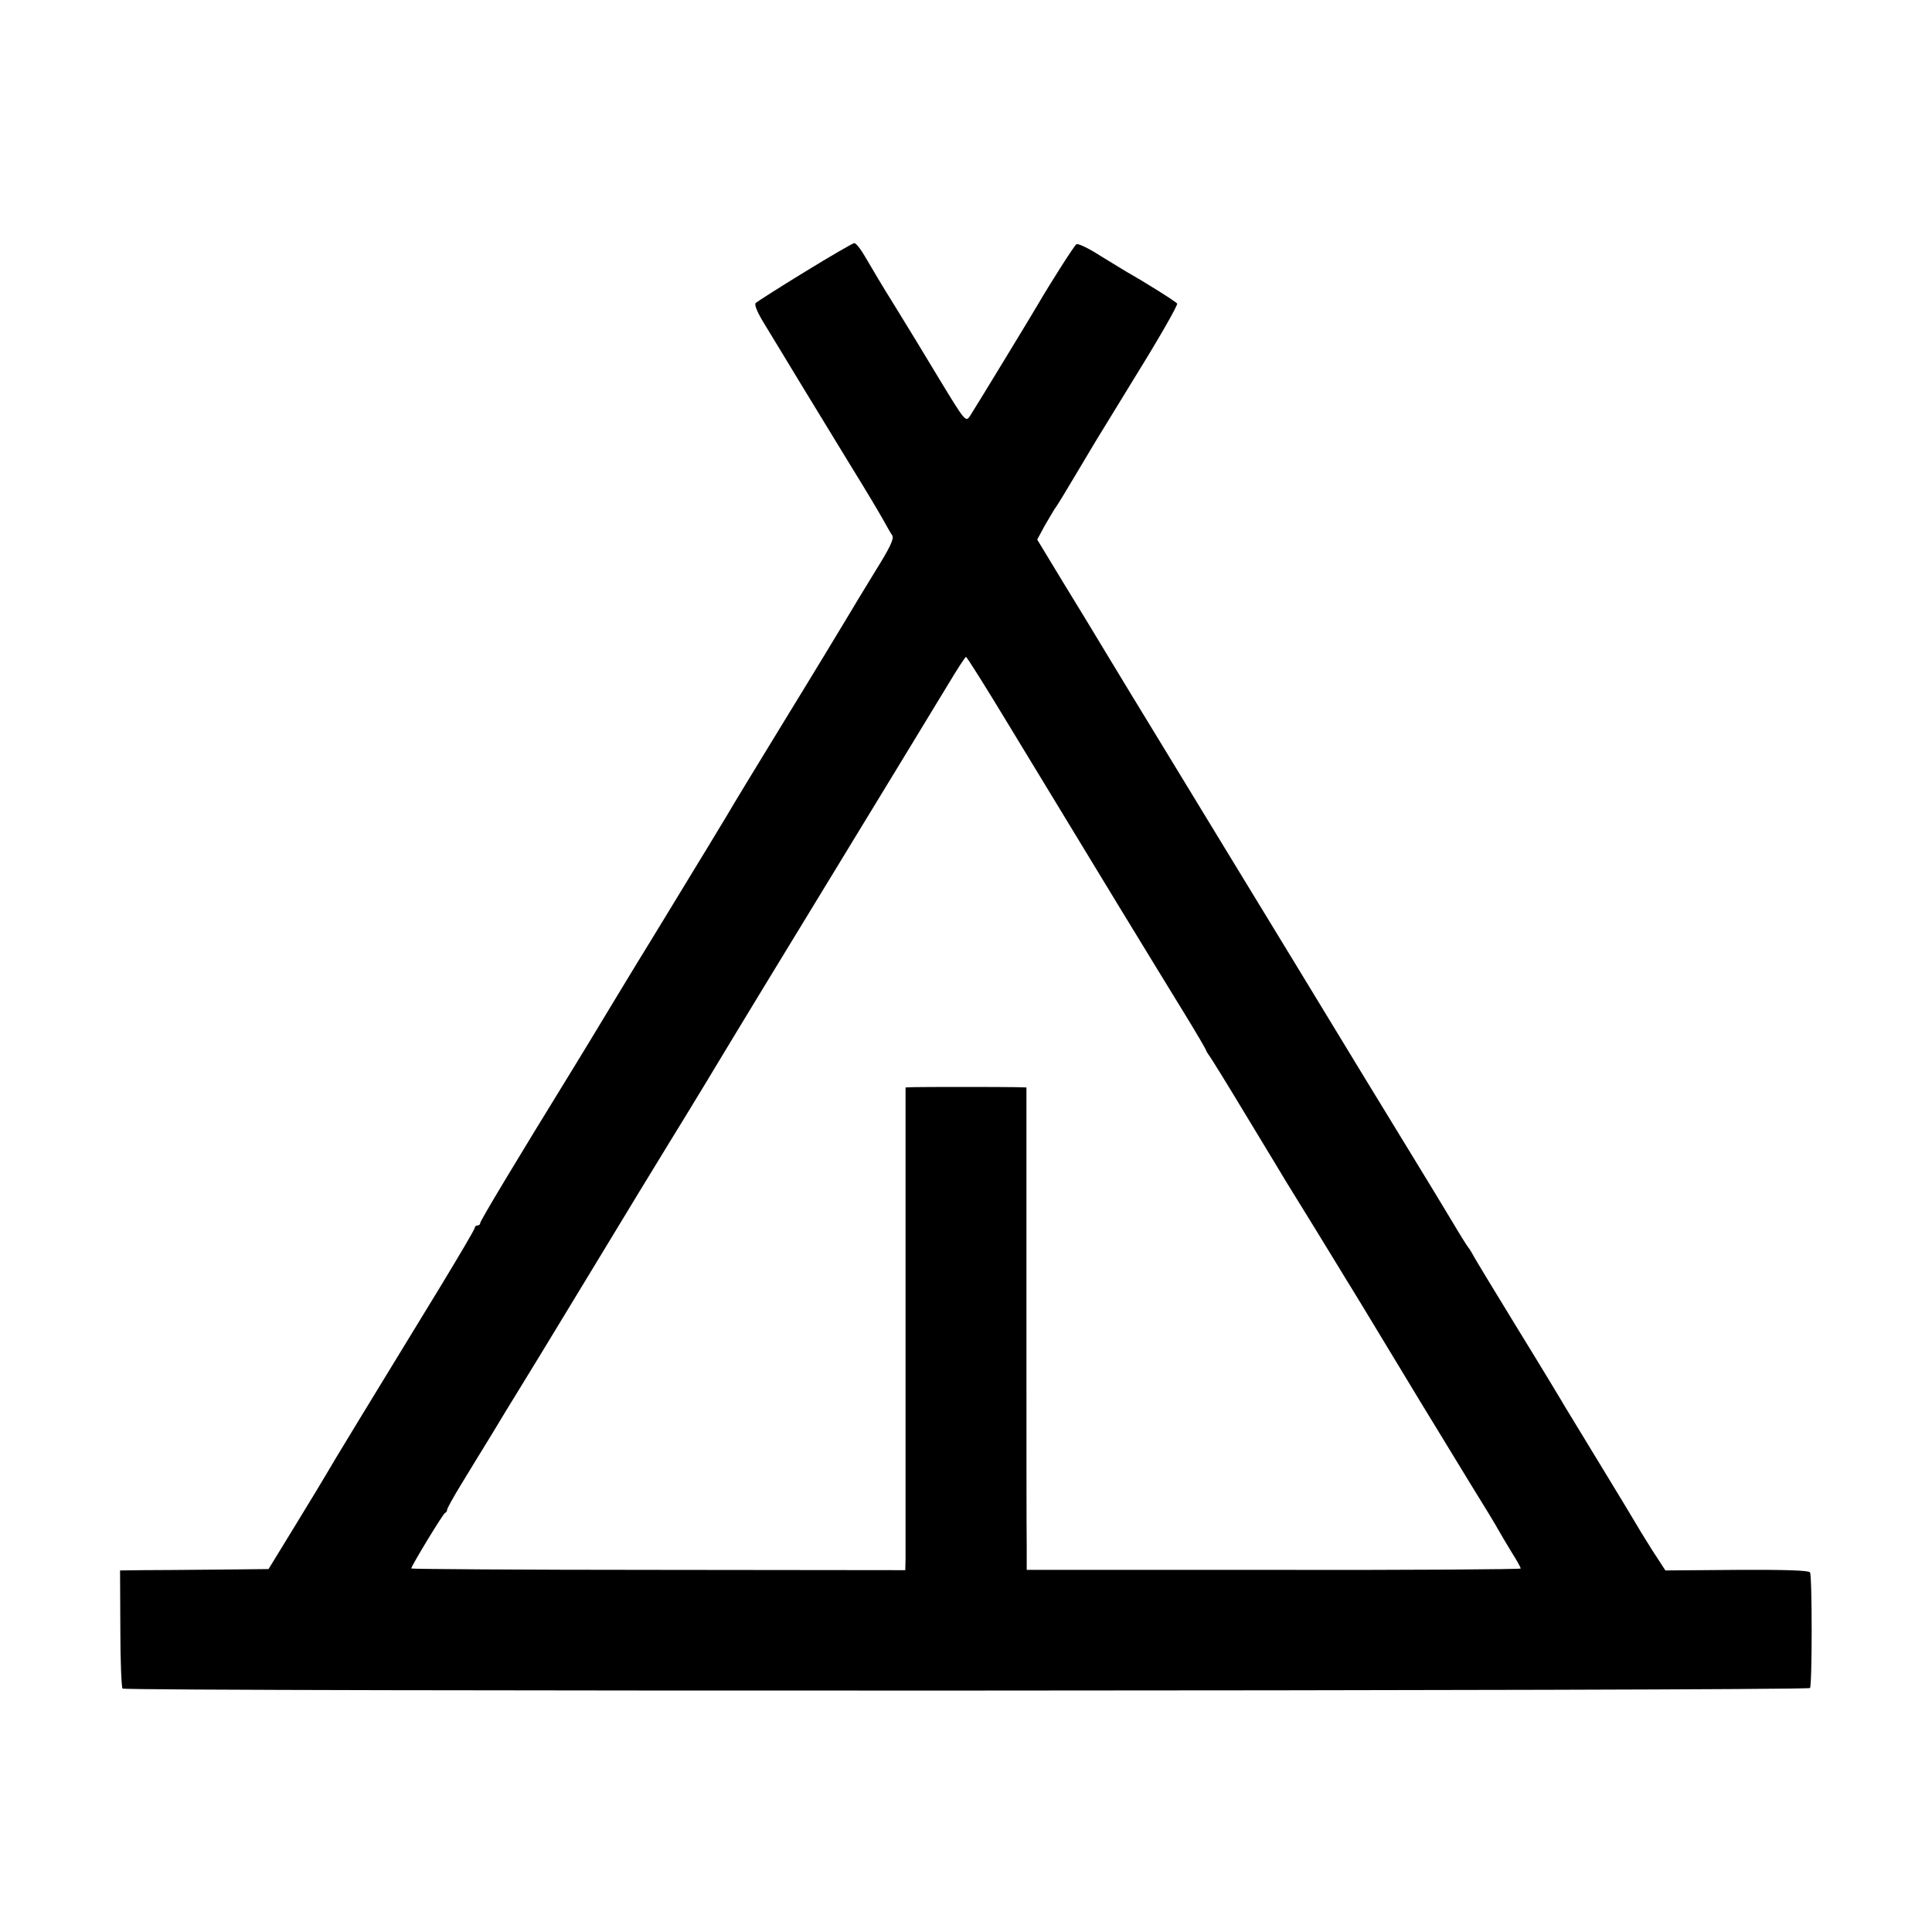
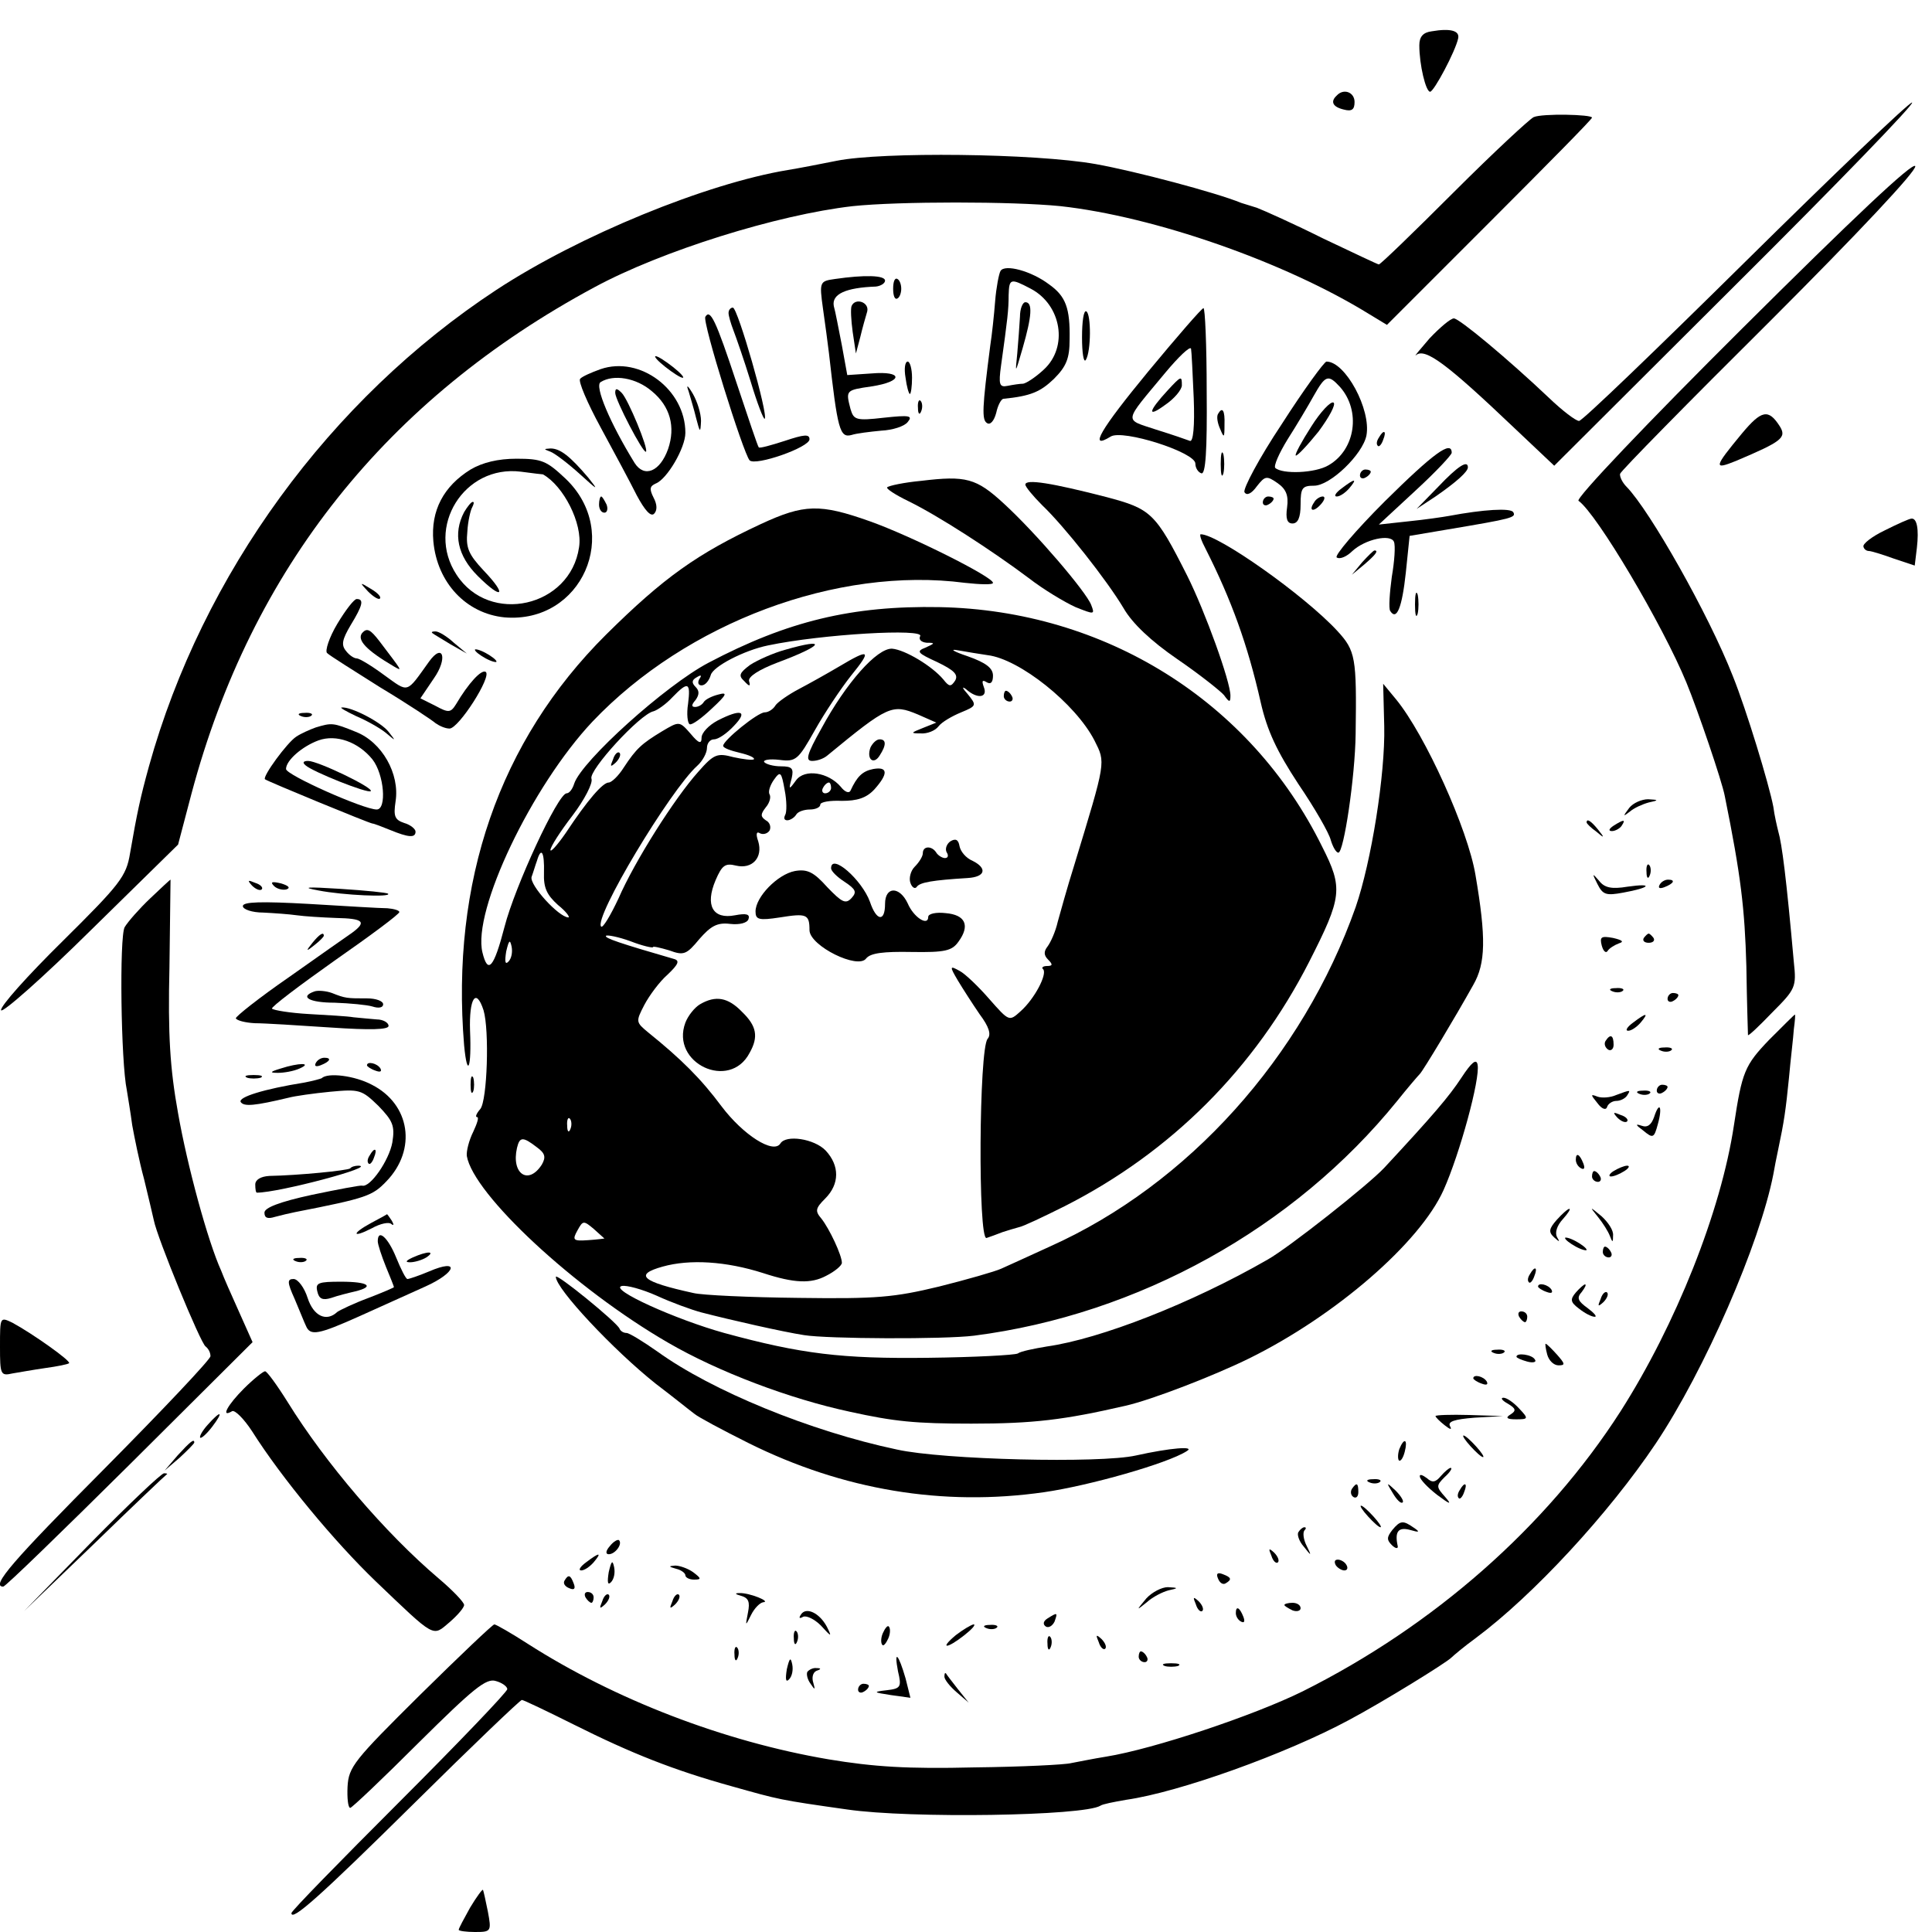
- <svg xmlns="http://www.w3.org/2000/svg" version="1.0" width="700pt" height="700pt" viewBox="0 0 700 700" preserveAspectRatio="xMidYMid meet">
-   <g transform="translate(0,700) scale(0.1,-0.1)" fill="#000000" stroke="none">
-     <path d="M2916 6015 c-93 -57 -173 -108 -178 -113 -6 -6 7 -36 33 -78 23 -38 86 -141 139 -229 54 -88 135 -221 180 -295 46 -74 94 -155 108 -180 14 -25 29 -52 35 -60 7 -12 -9 -45 -62 -130 -39 -63 -85 -140 -103 -170 -18 -30 -117 -194 -222 -365 -104 -170 -199 -326 -210 -346 -12 -19 -61 -102 -111 -183 -49 -81 -101 -166 -115 -189 -14 -23 -39 -64 -55 -90 -17 -27 -77 -126 -134 -220 -57 -95 -127 -210 -156 -257 -194 -315 -325 -533 -325 -541 0 -5 -4 -9 -10 -9 -5 0 -10 -4 -10 -9 0 -5 -55 -98 -121 -207 -247 -404 -403 -660 -416 -684 -8 -14 -58 -97 -112 -185 l-98 -160 -189 -2 c-104 -1 -225 -2 -269 -2 l-80 -1 1 -210 c0 -116 4 -213 8 -218 11 -11 6107 -9 6114 2 8 13 8 406 0 419 -4 7 -88 10 -265 9 l-259 -2 -50 77 c-27 43 -54 87 -60 98 -6 11 -62 103 -124 205 -62 102 -120 197 -129 212 -9 16 -85 142 -170 280 -85 139 -160 262 -165 273 -6 11 -13 22 -16 25 -3 3 -30 46 -59 95 -30 50 -102 169 -161 265 -59 96 -240 393 -402 660 -163 267 -371 609 -463 760 -92 151 -194 318 -225 370 -31 52 -101 167 -155 255 l-97 160 27 50 c16 27 32 55 36 61 5 5 38 59 74 120 36 60 69 116 74 124 5 8 75 122 155 253 81 131 144 242 141 247 -4 7 -114 76 -183 115 -10 6 -52 32 -95 58 -42 27 -81 46 -87 42 -8 -5 -94 -140 -140 -219 -19 -33 -221 -365 -246 -404 -15 -22 -18 -18 -111 135 -52 87 -123 203 -157 258 -67 108 -67 110 -111 184 -16 28 -34 51 -40 50 -5 0 -86 -47 -179 -104z m739 -1642 c319 -526 519 -854 637 -1046 43 -70 78 -130 78 -133 0 -2 5 -10 10 -17 6 -7 69 -109 140 -227 72 -118 134 -222 139 -230 5 -8 55 -89 111 -180 56 -91 105 -172 110 -180 9 -14 52 -84 270 -445 54 -88 135 -221 180 -295 46 -74 91 -148 100 -165 9 -16 31 -53 48 -81 18 -28 32 -54 32 -57 0 -3 -403 -6 -895 -5 l-895 0 0 81 c-1 45 -1 439 -1 875 l0 792 -37 1 c-57 1 -344 1 -374 0 l-27 -1 0 -832 c0 -458 0 -852 0 -875 l-1 -42 -895 1 c-492 0 -895 3 -895 5 0 9 115 198 122 201 5 2 8 7 8 12 0 5 23 46 51 92 28 46 78 128 112 183 33 55 70 116 82 135 12 19 132 215 265 435 133 220 266 438 295 485 65 105 206 338 220 362 6 10 172 284 370 608 198 325 387 635 420 690 33 55 62 100 65 100 3 0 73 -111 155 -247z" />
+ <svg xmlns="http://www.w3.org/2000/svg" version="1.0" width="358pt" height="358pt" viewBox="0 0 358 358" preserveAspectRatio="xMidYMid meet">
+   <g transform="translate(0,358) scale(0.1,-0.1)" fill="#000000" stroke="none">
+     <path d="M2653 3522 c-16 -2 -23 -10 -23 -26 0 -36 12 -86 20 -86 7 0 47 75 52 99 3 14 -14 19 -49 13z" />
+     <path d="M2477 3403 c-12 -11 -8 -21 13 -26 15 -4 20 0 20 14 0 18 -20 26 -33 12z" />
+     <path d="M3234 3095 c-164 -162 -302 -295 -308 -295 -6 0 -31 19 -56 43 -76 72 -166 147 -176 147 -6 0 -26 -17 -45 -37 -18 -21 -30 -35 -25 -31 17 14 58 -17 183 -136 l73 -69 337 336 c186 185 333 337 326 337 -6 0 -145 -133 -309 -295z" />
+     <path d="M2842 3363 c-7 -3 -74 -65 -148 -139 -74 -74 -136 -134 -139 -134 -2 0 -48 22 -103 48 -54 27 -110 52 -123 57 -13 4 -26 8 -29 9 -46 19 -197 59 -270 72 -113 20 -396 23 -480 6 -30 -6 -71 -14 -90 -17 -151 -25 -386 -121 -540 -222 -309 -203 -545 -527 -644 -883 -16 -58 -22 -86 -35 -161 -7 -43 -18 -57 -125 -163 -65 -64 -116 -121 -114 -128 2 -6 77 60 166 148 l162 159 25 95 c111 416 362 731 747 938 124 67 338 134 478 150 85 9 296 9 385 0 173 -19 415 -103 572 -200 l33 -20 190 190 c104 104 190 191 190 194 0 6 -92 8 -108 1z" />
+     <path d="M3230 2973 c-179 -178 -311 -317 -305 -321 34 -24 156 -230 200 -337 21 -51 66 -183 71 -210 30 -148 37 -209 40 -315 1 -69 3 -126 3 -128 1 -2 21 17 45 42 43 43 45 47 40 93 -14 157 -22 219 -29 243 -2 8 -7 29 -9 45 -8 42 -50 180 -75 242 -45 115 -154 307 -197 351 -8 8 -13 19 -12 24 2 6 127 133 277 282 166 166 272 279 270 288 -3 10 -118 -99 -319 -299z" />
+     <path d="M1854 3078 c-3 -5 -8 -31 -10 -56 -2 -26 -6 -63 -9 -82 -15 -116 -16 -138 -6 -144 6 -4 13 4 17 19 3 14 9 25 13 26 51 5 69 13 94 37 23 23 29 38 29 73 1 58 -7 80 -38 102 -33 25 -82 38 -90 25z m56 -33 c57 -30 70 -108 24 -150 -15 -14 -32 -25 -38 -26 -6 0 -19 -2 -29 -4 -15 -3 -17 2 -12 38 12 86 14 103 14 130 1 31 3 32 41 12z" />
+     <path d="M1890 2993 c-1 -16 -3 -46 -5 -68 -4 -39 -4 -38 10 10 17 59 19 85 5 85 -5 0 -10 -12 -10 -27z" />
+     <path d="M1547 3063 c-28 -4 -29 -5 -22 -55 4 -28 9 -65 11 -82 16 -142 20 -158 42 -152 9 3 34 6 55 8 21 1 43 8 49 16 10 12 3 13 -44 8 -52 -6 -56 -4 -62 16 -9 35 -9 35 39 42 59 9 59 29 0 24 l-45 -3 -10 55 c-6 30 -12 63 -15 73 -4 22 22 34 78 36 9 1 17 6 17 11 0 10 -38 11 -93 3z" />
+     <path d="M1655 3045 c0 -13 3 -21 8 -18 4 2 7 10 7 18 0 8 -3 16 -7 18 -5 3 -8 -5 -8 -18z" />
+     <path d="M1578 3013 c-2 -5 -1 -26 2 -48 l6 -40 8 30 c4 17 10 38 13 48 4 17 -22 26 -29 10z" />
+     <path d="M1350 3000 c0 -5 4 -19 9 -32 5 -13 20 -56 32 -95 12 -40 24 -71 26 -69 7 7 -50 206 -59 206 -4 0 -8 -4 -8 -10z" />
+     <path d="M2005 2955 c0 -29 3 -48 7 -42 10 16 10 85 1 90 -5 3 -8 -19 -8 -48z" />
+     <path d="M2128 2892 c-89 -108 -112 -147 -70 -121 22 14 157 -29 157 -50 0 -8 5 -16 11 -18 8 -3 11 41 10 152 0 85 -3 155 -6 154 -3 0 -49 -53 -102 -117z m84 -50 c2 -52 -1 -81 -7 -79 -5 2 -34 12 -63 21 -60 20 -61 11 17 105 25 30 46 50 48 45 1 -5 3 -46 5 -92z" />
+     <path d="M2164 2857 c-36 -39 -39 -52 -6 -28 18 12 32 29 32 37 0 18 -1 18 -26 -9z" />
+     <path d="M1307 2993 c-6 -9 70 -252 82 -266 11 -11 111 24 111 39 0 10 -10 9 -46 -3 -25 -8 -46 -14 -48 -12 -2 2 -20 56 -41 119 -39 118 -49 138 -58 123z" />
+     <path d="M1233 2900 c14 -11 28 -20 32 -20 4 0 -4 9 -18 20 -14 11 -28 20 -32 20 -4 0 4 -9 18 -20z" />
+     <path d="M1113 2896 c-17 -6 -35 -14 -38 -18 -4 -4 13 -44 38 -90 25 -46 55 -102 67 -126 15 -28 26 -40 32 -34 6 6 6 17 -1 30 -8 16 -7 21 4 26 21 8 55 66 55 94 0 80 -84 143 -157 118z m95 -41 c34 -28 44 -66 30 -107 -15 -42 -44 -54 -62 -26 -45 73 -75 143 -63 150 24 15 66 8 95 -17z" />
+     <path d="M1140 2852 c0 -13 52 -113 57 -109 5 5 -33 97 -45 109 -9 9 -12 9 -12 0z" />
+     <path d="M1678 2880 c2 -16 6 -30 8 -30 2 0 4 14 4 30 0 17 -4 30 -8 30 -5 0 -7 -13 -4 -30z" />
+     <path d="M2375 2794 c-42 -63 -72 -120 -69 -126 4 -7 13 -3 23 11 15 19 18 20 38 6 16 -11 21 -23 18 -45 -3 -21 0 -30 10 -30 10 0 15 11 15 35 0 31 3 35 25 35 30 0 90 58 97 93 9 48 -39 137 -74 137 -4 0 -42 -52 -83 -116z m108 69 c39 -44 29 -116 -21 -145 -25 -15 -86 -17 -99 -5 -3 4 7 27 23 53 16 25 38 62 48 80 22 39 27 41 49 17z" />
+     <path d="M2430 2790 c-18 -28 -31 -52 -29 -54 2 -2 21 18 42 44 20 27 33 51 28 54 -5 3 -24 -17 -41 -44z" />
+     <path d="M1276 2855 c3 -11 10 -33 14 -50 7 -27 8 -28 9 -5 0 14 -7 36 -15 50 -10 17 -13 18 -8 5z" />
+     <path d="M1701 2824 c0 -11 3 -14 6 -6 3 7 2 16 -1 19 -3 4 -6 -2 -5 -13z" />
+     <path d="M2257 2813 c-3 -5 -1 -17 4 -28 7 -17 8 -17 8 8 1 27 -4 34 -12 20z" />
+     <path d="M3228 2777 c-53 -64 -53 -68 -11 -51 85 36 94 43 81 64 -21 33 -34 30 -70 -13z" />
+     <path d="M2555 2769 c-4 -6 -5 -12 -2 -15 2 -3 7 2 10 11 7 17 1 20 -8 4z" />
+     <path d="M1020 2743 c8 -3 33 -22 55 -42 33 -30 35 -31 15 -6 -34 40 -52 54 -70 54 -13 -1 -13 -1 0 -6z" />
+     <path d="M2262 2720 c0 -19 2 -27 5 -17 2 9 2 25 0 35 -3 9 -5 1 -5 -18z" />
+     <path d="M2566 2651 c-54 -54 -94 -101 -89 -104 6 -4 19 2 29 12 24 22 71 32 77 17 3 -7 1 -36 -4 -65 -4 -30 -6 -58 -3 -63 12 -19 22 6 29 71 l7 68 71 12 c119 20 127 22 121 32 -5 8 -55 5 -119 -7 -11 -2 -45 -7 -75 -10 l-55 -6 68 63 c37 34 67 66 67 70 0 24 -34 -1 -124 -90z" />
+     <path d="M872 2710 c-50 -31 -74 -76 -69 -133 7 -77 61 -134 132 -141 143 -12 218 157 113 257 -35 33 -44 37 -91 37 -34 0 -63 -7 -85 -20z m134 -9 c38 -21 74 -91 67 -135 -16 -111 -166 -145 -227 -51 -58 88 14 204 119 191 22 -3 40 -5 41 -5z" />
+     <path d="M860 2631 c-21 -40 -12 -81 25 -118 46 -46 56 -37 11 10 -28 30 -33 42 -30 72 1 19 6 40 9 45 3 6 4 10 1 10 -3 0 -10 -9 -16 -19z" />
+     <path d="M2665 2678 l-40 -41 35 23 c39 27 60 46 60 54 0 14 -18 3 -55 -36z" />
+     <path d="M2520 2699 c0 -5 5 -7 10 -4 6 3 10 8 10 11 0 2 -4 4 -10 4 -5 0 -10 -5 -10 -11z" />
+     <path d="M1707 2689 c-32 -3 -60 -9 -63 -12 -3 -2 15 -14 40 -26 55 -27 154 -91 222 -142 27 -21 67 -45 87 -54 35 -14 36 -14 29 4 -9 24 -102 133 -162 188 -51 47 -70 52 -153 42z" />
+     <path d="M1900 2682 c0 -4 14 -21 31 -38 41 -39 120 -139 151 -191 16 -28 51 -61 99 -94 41 -28 80 -59 87 -67 10 -14 12 -14 12 -1 0 26 -47 156 -80 222 -59 117 -67 124 -150 146 -101 26 -150 34 -150 23z" />
+     <path d="M2486 2675 c-11 -8 -15 -15 -9 -15 6 0 16 7 23 15 16 19 11 19 -14 0z" />
+     <path d="M1110 2645 c0 -8 4 -15 10 -15 5 0 7 7 4 15 -4 8 -8 15 -10 15 -2 0 -4 -7 -4 -15z" />
+     <path d="M2340 2649 c0 -5 5 -7 10 -4 6 3 10 8 10 11 0 2 -4 4 -10 4 -5 0 -10 -5 -10 -11z" />
+     <path d="M2435 2649 c-11 -16 -1 -19 13 -3 7 8 8 14 3 14 -5 0 -13 -5 -16 -11z" />
+     <path d="M1410 2609 c-118 -55 -180 -99 -287 -205 -198 -197 -288 -458 -263 -761 6 -63 14 -42 11 27 -2 60 11 81 25 38 11 -37 7 -167 -6 -183 -7 -8 -10 -15 -6 -15 4 0 0 -12 -7 -27 -8 -16 -13 -36 -12 -45 12 -71 200 -246 373 -346 93 -54 225 -104 337 -128 82 -18 120 -22 225 -22 115 0 172 7 285 33 49 11 165 56 230 88 160 79 316 214 360 312 30 67 68 206 63 232 -2 12 -11 5 -30 -24 -23 -35 -52 -69 -143 -167 -30 -32 -177 -148 -216 -170 -141 -81 -310 -147 -409 -161 -24 -4 -49 -9 -54 -13 -6 -3 -80 -7 -166 -8 -160 -2 -235 7 -378 46 -90 25 -214 81 -190 87 9 2 38 -6 65 -18 26 -12 64 -26 83 -31 54 -14 151 -36 190 -42 43 -7 260 -8 315 -1 304 39 593 199 784 435 20 25 39 47 42 50 6 6 65 104 99 165 23 40 24 87 4 204 -14 84 -93 259 -147 325 l-24 29 2 -79 c2 -89 -24 -251 -53 -335 -98 -277 -310 -514 -567 -629 -39 -18 -79 -36 -90 -41 -11 -5 -63 -20 -115 -33 -83 -20 -115 -23 -260 -21 -91 1 -179 5 -195 9 -96 21 -111 34 -57 49 50 14 117 10 186 -12 58 -19 89 -20 117 -5 16 8 29 19 29 24 0 14 -23 63 -38 82 -12 14 -11 19 7 37 27 27 27 61 1 89 -21 22 -74 30 -84 13 -13 -20 -69 16 -109 69 -38 51 -74 87 -136 137 -23 19 -23 20 -7 51 9 17 28 43 43 56 20 19 23 26 12 29 -100 29 -130 39 -126 43 2 2 23 -2 45 -10 23 -9 42 -13 42 -11 0 2 13 -1 30 -6 27 -10 32 -8 56 21 21 24 33 31 57 28 18 -2 32 2 34 9 3 9 -4 11 -25 7 -41 -8 -56 18 -36 65 12 28 18 32 38 27 30 -7 50 15 41 45 -5 14 -3 19 3 15 6 -3 14 -1 18 5 3 6 1 15 -7 19 -10 7 -10 11 0 24 7 8 10 19 7 24 -3 5 1 17 8 27 12 17 14 15 20 -19 4 -20 4 -41 1 -46 -3 -6 -2 -10 4 -10 5 0 13 5 16 10 3 6 15 10 26 10 10 0 19 4 19 9 0 5 18 8 40 7 28 0 45 5 60 21 26 29 26 43 -2 38 -20 -4 -30 -14 -42 -40 -3 -6 -11 -2 -18 7 -23 27 -67 34 -83 12 -13 -18 -14 -18 -8 4 4 18 1 22 -20 22 -14 0 -28 4 -31 8 -2 4 10 6 28 4 31 -4 35 0 66 55 18 32 48 77 67 101 39 48 35 51 -22 17 -22 -13 -56 -32 -75 -42 -19 -10 -39 -24 -43 -30 -4 -7 -13 -13 -20 -13 -13 0 -77 -52 -77 -62 0 -4 14 -9 31 -13 17 -4 28 -9 26 -12 -3 -2 -20 0 -38 4 -30 8 -36 6 -65 -27 -44 -49 -118 -166 -148 -235 -15 -32 -29 -55 -32 -52 -15 15 128 253 178 298 10 9 18 24 18 33 0 9 6 16 13 16 8 0 24 11 37 25 27 28 13 32 -30 10 -17 -9 -30 -23 -30 -32 0 -12 -5 -11 -20 7 -21 24 -21 24 -53 5 -38 -23 -48 -32 -71 -67 -10 -16 -23 -28 -28 -28 -11 0 -39 -32 -80 -94 -16 -23 -28 -36 -28 -31 0 6 18 34 41 64 22 29 38 60 35 68 -6 15 90 120 115 125 7 2 23 13 35 26 29 30 34 28 29 -12 -3 -19 -1 -36 3 -38 4 -2 22 11 41 29 28 26 30 31 12 26 -12 -3 -24 -9 -27 -14 -3 -5 -10 -9 -16 -9 -7 0 -7 4 1 13 7 10 7 17 0 24 -8 8 -7 13 2 18 8 5 10 4 5 -3 -4 -7 -2 -12 4 -12 7 0 14 9 17 19 4 16 62 46 106 55 100 21 292 32 282 17 -3 -6 2 -11 12 -12 16 0 16 -1 -2 -9 -18 -7 -15 -10 22 -27 31 -15 39 -23 33 -34 -8 -12 -11 -12 -22 2 -21 25 -71 55 -95 57 -28 1 -85 -63 -131 -148 -27 -48 -30 -60 -17 -60 9 0 21 4 28 10 113 93 120 96 168 76 l34 -15 -25 -10 c-23 -9 -23 -10 -4 -10 12 -1 27 5 33 13 6 8 25 19 42 26 29 12 29 13 12 34 -10 11 -11 15 -3 9 21 -19 41 -16 33 4 -4 11 -3 14 5 9 8 -5 12 0 12 12 0 14 -13 24 -47 36 -27 9 -34 14 -18 11 17 -3 41 -7 55 -9 59 -7 163 -90 198 -158 21 -42 22 -36 -38 -233 -12 -38 -25 -85 -30 -103 -4 -18 -13 -38 -19 -46 -7 -9 -7 -16 1 -24 9 -9 9 -12 -2 -12 -7 0 -11 -3 -7 -6 8 -9 -16 -55 -42 -78 -21 -19 -21 -19 -58 23 -20 23 -45 47 -55 52 -18 10 -19 9 -3 -18 9 -15 27 -43 40 -62 18 -24 22 -38 15 -46 -16 -19 -18 -373 -2 -369 6 2 20 7 30 11 9 3 23 7 30 9 7 1 45 19 85 39 197 100 352 255 453 453 61 120 63 136 24 213 -133 270 -403 438 -709 444 -162 3 -282 -26 -428 -103 -80 -42 -235 -182 -249 -224 -3 -10 -9 -18 -14 -18 -16 0 -96 -173 -115 -247 -20 -77 -31 -89 -41 -48 -19 77 91 308 204 428 174 183 453 288 690 257 28 -3 52 -4 52 0 0 11 -152 87 -228 114 -93 33 -122 32 -202 -5z m130 -489 c0 -5 -5 -10 -11 -10 -5 0 -7 5 -4 10 3 6 8 10 11 10 2 0 4 -4 4 -10z m-532 -157 c-1 -28 5 -41 26 -60 15 -12 23 -23 19 -23 -18 1 -72 60 -68 75 3 8 7 22 10 30 8 27 14 16 13 -22z m-66 -165 c-6 -6 -7 0 -4 19 5 21 7 23 10 9 2 -10 0 -22 -6 -28z m115 -310 c-3 -8 -6 -5 -6 6 -1 11 2 17 5 13 3 -3 4 -12 1 -19z m-62 -34 c15 -11 17 -18 9 -32 -25 -39 -57 -17 -46 31 5 21 11 21 37 1z m125 -169 c0 0 -14 -2 -30 -3 -28 -2 -30 0 -20 18 10 18 11 19 30 3 11 -10 20 -18 20 -18z" />
+     <path d="M3492 2597 c-23 -11 -41 -25 -39 -30 1 -5 6 -8 10 -8 4 0 24 -6 46 -14 l39 -13 4 33 c4 35 0 55 -10 54 -4 0 -26 -10 -50 -22z" />
+     <path d="M2234 2563 c48 -95 78 -178 102 -284 12 -53 30 -91 70 -152 30 -44 57 -91 60 -104 4 -13 10 -23 14 -23 10 0 31 140 32 220 2 142 0 154 -34 191 -61 66 -221 179 -253 179 -3 0 1 -12 9 -27z" />
+     <path d="M2524 2538 l-19 -23 23 19 c21 18 27 26 19 26 -2 0 -12 -10 -23 -22z" />
+     <path d="M682 2484 c10 -10 20 -16 22 -13 3 3 -5 11 -17 18 -21 13 -21 12 -5 -5z" />
+     <path d="M2622 2460 c0 -19 2 -27 5 -17 2 9 2 25 0 35 -3 9 -5 1 -5 -18z" />
+     <path d="M625 2424 c-15 -25 -23 -50 -19 -54 5 -5 50 -33 99 -64 50 -30 95 -60 102 -66 7 -5 18 -10 26 -10 17 0 79 97 67 105 -8 5 -32 -21 -55 -60 -10 -16 -14 -16 -38 -3 l-28 14 25 37 c26 37 17 67 -9 31 -43 -60 -37 -58 -83 -25 -23 17 -46 31 -51 31 -5 0 -14 6 -20 14 -9 11 -7 21 9 48 22 36 25 48 11 48 -5 0 -21 -21 -36 -46z" />
+     <path d="M671 2407 c-10 -13 8 -32 59 -62 16 -9 17 -11 -27 47 -17 22 -23 25 -32 15z" />
+     <path d="M801 2407 c2 -2 18 -11 34 -21 l30 -17 -24 20 c-13 12 -28 21 -34 21 -6 0 -8 -1 -6 -3z" />
+     <path d="M1455 2376 c-22 -6 -51 -19 -65 -28 -20 -15 -22 -20 -11 -30 10 -11 12 -10 9 0 -2 8 18 21 52 34 86 32 95 47 15 24z" />
+     <path d="M880 2376 c0 -3 9 -10 20 -16 11 -6 20 -8 20 -6 0 3 -9 10 -20 16 -11 6 -20 8 -20 6z" />
+     <path d="M1860 2290 c0 -5 5 -10 11 -10 5 0 7 5 4 10 -3 6 -8 10 -11 10 -2 0 -4 -4 -4 -10z" />
+     <path d="M660 2253 c19 -8 44 -22 55 -31 19 -16 19 -16 5 2 -14 18 -70 47 -87 45 -4 0 8 -7 27 -16z" />
+     <path d="M558 2253 c7 -3 16 -2 19 1 4 3 -2 6 -13 5 -11 0 -14 -3 -6 -6z" />
+     <path d="M585 2232 c-11 -4 -27 -11 -36 -17 -17 -11 -63 -74 -58 -79 5 -4 192 -81 199 -82 3 0 18 -6 33 -12 34 -14 47 -15 47 -3 0 5 -10 13 -21 16 -18 6 -20 13 -16 40 8 51 -25 110 -74 129 -42 17 -44 17 -74 8z m105 -59 c22 -28 27 -93 8 -93 -24 0 -168 64 -168 75 0 16 30 42 60 53 33 12 74 -3 100 -35z" />
+     <path d="M566 2162 c13 -12 116 -53 121 -48 6 6 -98 56 -116 56 -9 0 -11 -3 -5 -8z" />
+     <path d="M1613 2195 c-8 -22 6 -33 17 -15 13 20 12 30 0 30 -6 0 -13 -7 -17 -15z" />
+     <path d="M1136 2173 c-6 -14 -5 -15 5 -6 7 7 10 15 7 18 -3 3 -9 -2 -12 -12z" />
+     <path d="M3019 2083 c-12 -16 -12 -17 1 -7 8 7 24 14 35 17 19 4 19 5 -1 6 -12 0 -28 -7 -35 -16z" />
+     <path d="M2940 2056 c0 -2 8 -10 18 -17 15 -13 16 -12 3 4 -13 16 -21 21 -21 13z" />
+     <path d="M2990 2050 c-9 -6 -10 -10 -3 -10 6 0 15 5 18 10 8 12 4 12 -15 0z" />
+     <path d="M1761 2021 c-7 -5 -10 -14 -7 -20 4 -6 3 -11 -3 -11 -5 0 -13 5 -16 10 -8 13 -25 13 -25 -1 0 -6 -7 -17 -15 -25 -8 -8 -11 -22 -8 -30 3 -9 9 -12 12 -7 6 8 29 12 94 16 33 2 37 18 9 32 -12 5 -22 17 -24 27 -2 12 -7 15 -17 9z" />
+     <path d="M1540 1971 c0 -5 11 -16 25 -25 21 -14 23 -19 13 -30 -11 -12 -18 -8 -45 20 -25 28 -37 34 -60 30 -32 -6 -73 -48 -73 -75 0 -15 6 -17 45 -11 50 8 55 6 55 -24 1 -29 90 -73 105 -52 8 10 32 13 84 12 62 -1 75 2 87 19 22 30 13 50 -24 53 -17 2 -32 -1 -32 -7 0 -18 -27 -1 -38 25 -15 32 -42 32 -42 -1 0 -34 -16 -32 -28 4 -15 41 -72 91 -72 62z" />
+     <path d="M3051 1964 c0 -11 3 -14 6 -6 3 7 2 16 -1 19 -3 4 -6 -2 -5 -13z" />
+     <path d="M2960 1942 c10 -20 16 -22 48 -16 50 9 57 18 8 11 -30 -5 -43 -2 -53 11 -13 15 -13 14 -3 -6z" />
+     <path d="M278 1915 c-20 -19 -41 -43 -47 -53 -10 -18 -7 -250 4 -302 2 -13 7 -42 10 -65 4 -22 13 -67 22 -100 8 -33 16 -67 18 -76 6 -32 87 -229 96 -234 5 -4 9 -11 9 -18 0 -6 -88 -99 -195 -207 -171 -172 -213 -220 -189 -220 4 0 109 102 234 226 l228 227 -25 56 c-14 31 -29 65 -33 76 -25 55 -63 195 -80 292 -15 83 -19 146 -16 271 1 89 2 162 2 162 -1 0 -18 -16 -38 -35z" />
+     <path d="M467 1939 c7 -7 15 -10 18 -7 3 3 -2 9 -12 12 -14 6 -15 5 -6 -5z" />
+     <path d="M508 1938 c5 -5 16 -8 23 -6 8 3 3 7 -10 11 -17 4 -21 3 -13 -5z" />
+     <path d="M3075 1940 c-3 -6 1 -7 9 -4 18 7 21 14 7 14 -6 0 -13 -4 -16 -10z" />
+     <path d="M590 1930 c46 -9 137 -13 129 -6 -2 2 -42 6 -89 9 -62 4 -73 3 -40 -3z" />
+     <path d="M450 1901 c0 -6 17 -12 38 -12 20 -1 48 -3 62 -5 14 -2 46 -4 73 -5 50 -1 57 -7 30 -27 -10 -7 -63 -44 -118 -83 -55 -38 -99 -73 -98 -76 2 -4 17 -8 35 -9 18 0 81 -4 141 -8 74 -5 107 -4 107 3 0 6 -10 12 -22 12 -13 1 -32 3 -43 4 -11 2 -49 4 -83 6 -35 2 -65 7 -68 10 -2 3 51 43 116 89 66 46 120 86 120 90 0 3 -10 6 -22 7 -13 0 -78 4 -145 8 -89 5 -123 4 -123 -4z" />
+     <path d="M579 1833 c-13 -16 -12 -17 4 -4 9 7 17 15 17 17 0 8 -8 3 -21 -13z" />
+     <path d="M2968 1828 c3 -11 8 -15 11 -10 3 5 13 11 21 14 10 3 6 6 -11 10 -22 4 -25 2 -21 -14z" />
+     <path d="M3046 1842 c-3 -5 1 -9 9 -9 8 0 12 4 9 9 -3 4 -7 8 -9 8 -2 0 -6 -4 -9 -8z" />
+     <path d="M583 1743 c-29 -10 -10 -21 37 -21 28 -1 60 -4 70 -7 12 -4 20 -2 20 4 0 6 -13 11 -30 11 -37 0 -40 0 -65 10 -11 4 -26 5 -32 3z" />
+     <path d="M2988 1743 c7 -3 16 -2 19 1 4 3 -2 6 -13 5 -11 0 -14 -3 -6 -6z" />
+     <path d="M3090 1729 c0 -5 5 -7 10 -4 6 3 10 8 10 11 0 2 -4 4 -10 4 -5 0 -10 -5 -10 -11z" />
+     <path d="M1297 1719 c-10 -6 -22 -21 -27 -34 -28 -75 82 -127 119 -56 17 30 13 50 -14 76 -26 27 -49 31 -78 14z" />
+     <path d="M3026 1685 c-11 -8 -15 -15 -9 -15 6 0 16 7 23 15 16 19 11 19 -14 0z" />
+     <path d="M3278 1653 c-45 -47 -50 -59 -65 -158 -24 -160 -108 -370 -210 -530 -138 -215 -347 -398 -589 -519 -91 -45 -277 -107 -364 -121 -25 -4 -54 -10 -65 -12 -11 -3 -92 -7 -180 -8 -123 -3 -186 1 -270 15 -194 33 -396 111 -557 214 -31 20 -59 36 -62 36 -3 0 -65 -59 -138 -131 -122 -121 -132 -133 -134 -170 -1 -21 1 -39 5 -39 3 0 60 54 127 121 101 100 125 120 143 114 11 -3 21 -10 21 -15 0 -5 -90 -99 -200 -209 -110 -110 -200 -202 -200 -206 0 -16 52 30 228 204 106 105 196 191 199 191 3 0 47 -21 97 -46 106 -53 184 -84 292 -114 89 -25 87 -25 214 -43 117 -17 438 -12 469 7 4 3 25 7 48 11 98 14 296 85 413 148 62 33 182 107 190 116 3 3 23 20 45 36 106 79 245 229 333 360 91 136 193 371 218 499 2 12 6 32 9 46 11 52 14 73 20 133 3 34 8 74 9 90 2 15 3 27 2 27 -1 0 -22 -21 -48 -47z" />
+     <path d="M2975 1651 c-3 -5 -1 -12 5 -16 5 -3 10 1 10 9 0 18 -6 21 -15 7z" />
+     <path d="M3078 1633 c7 -3 16 -2 19 1 4 3 -2 6 -13 5 -11 0 -14 -3 -6 -6z" />
+     <path d="M585 1610 c-3 -6 1 -7 9 -4 18 7 21 14 7 14 -6 0 -13 -4 -16 -10z" />
+     <path d="M520 1600 c-20 -6 -21 -8 -5 -8 11 0 29 3 40 8 25 11 -1 11 -35 0z" />
+     <path d="M680 1606 c0 -2 7 -7 16 -10 8 -3 12 -2 9 4 -6 10 -25 14 -25 6z" />
+     <path d="M458 1583 c6 -2 18 -2 25 0 6 3 1 5 -13 5 -14 0 -19 -2 -12 -5z" />
+     <path d="M596 1582 c-2 -1 -16 -5 -32 -8 -75 -12 -123 -27 -118 -36 6 -9 26 -7 89 8 11 3 46 8 77 11 54 5 58 4 89 -26 27 -28 31 -37 26 -68 -6 -33 -41 -84 -56 -80 -3 1 -45 -7 -93 -17 -60 -13 -88 -24 -88 -33 0 -10 6 -12 19 -8 11 3 28 7 38 9 133 26 143 30 169 57 57 59 44 143 -27 179 -32 17 -82 23 -93 12z" />
+     <path d="M872 1570 c0 -14 2 -19 5 -12 2 6 2 18 0 25 -3 6 -5 1 -5 -13z" />
+     <path d="M3070 1559 c0 -5 5 -7 10 -4 6 3 10 8 10 11 0 2 -4 4 -10 4 -5 0 -10 -5 -10 -11z" />
+     <path d="M2995 1551 c-11 -5 -27 -6 -35 -3 -13 5 -13 4 0 -12 8 -11 16 -14 18 -7 2 6 10 11 17 11 8 0 17 5 20 10 7 11 7 11 -20 1z" />
+     <path d="M3038 1553 c7 -3 16 -2 19 1 4 3 -2 6 -13 5 -11 0 -14 -3 -6 -6z" />
+     <path d="M3065 1510 c-5 -14 -12 -20 -23 -16 -12 4 -12 2 3 -9 18 -15 20 -14 27 12 9 32 3 44 -7 13z" />
+     <path d="M2997 1509 c7 -7 15 -10 18 -7 3 3 -2 9 -12 12 -14 6 -15 5 -6 -5z" />
+     <path d="M685 1439 c-4 -6 -5 -12 -2 -15 2 -3 7 2 10 11 7 17 1 20 -8 4z" />
+     <path d="M2920 1431 c0 -6 4 -13 10 -16 6 -3 7 1 4 9 -7 18 -14 21 -14 7z" />
+     <path d="M649 1415 c-5 -4 -96 -13 -150 -14 -16 -1 -26 -7 -26 -16 0 -8 1 -15 3 -15 41 0 225 49 188 50 -6 0 -13 -2 -15 -5z" />
+     <path d="M2990 1410 c-8 -5 -10 -10 -5 -10 6 0 17 5 25 10 8 5 11 10 5 10 -5 0 -17 -5 -25 -10z" />
+     <path d="M2950 1400 c0 -5 5 -10 11 -10 5 0 7 5 4 10 -3 6 -8 10 -11 10 -2 0 -4 -4 -4 -10z" />
+     <path d="M2885 1320 c-15 -17 -16 -23 -5 -33 10 -9 11 -9 5 1 -4 8 0 21 11 33 9 10 15 19 12 19 -3 0 -13 -9 -23 -20z" />
+     <path d="M2961 1325 c9 -11 19 -27 22 -35 5 -13 6 -13 6 1 1 9 -9 24 -21 35 -23 19 -23 19 -7 -1z" />
+     <path d="M688 1314 c-37 -20 -36 -29 1 -10 16 9 32 12 36 8 5 -4 5 -1 1 6 -4 6 -8 12 -9 12 -1 -1 -14 -8 -29 -16z" />
+     <path d="M700 1280 c0 -6 7 -27 15 -47 8 -19 15 -37 15 -38 0 -1 -21 -10 -47 -20 -27 -10 -52 -22 -58 -26 -20 -19 -44 -8 -55 26 -6 19 -18 35 -26 35 -12 0 -12 -6 2 -37 9 -21 18 -44 21 -50 8 -19 23 -16 99 18 38 17 93 42 122 55 58 26 65 53 7 28 -19 -8 -37 -14 -40 -14 -3 0 -12 18 -21 40 -15 37 -34 54 -34 30z" />
+     <path d="M2900 1286 c0 -3 9 -10 20 -16 11 -6 20 -8 20 -6 0 3 -9 10 -20 16 -11 6 -20 8 -20 6z" />
+     <path d="M2970 1260 c0 -5 5 -10 11 -10 5 0 7 5 4 10 -3 6 -8 10 -11 10 -2 0 -4 -4 -4 -10z" />
+     <path d="M765 1250 c-13 -6 -15 -9 -5 -9 8 0 22 4 30 9 18 12 2 12 -25 0z" />
+     <path d="M548 1243 c7 -3 16 -2 19 1 4 3 -2 6 -13 5 -11 0 -14 -3 -6 -6z" />
+     <path d="M2835 1219 c-4 -6 -5 -12 -2 -15 2 -3 7 2 10 11 7 17 1 20 -8 4z" />
+     <path d="M1030 1214 c0 -22 107 -136 185 -198 33 -25 65 -51 72 -56 7 -6 52 -30 100 -54 175 -87 360 -118 548 -91 83 12 228 53 264 76 17 10 -31 6 -94 -8 -66 -15 -358 -8 -443 11 -161 34 -343 109 -443 181 -27 19 -53 35 -58 35 -5 0 -11 3 -13 8 -5 12 -118 104 -118 96z" />
+     <path d="M588 1187 c3 -14 10 -17 26 -12 11 4 31 9 44 12 37 9 25 18 -26 18 -42 0 -48 -2 -44 -18z" />
+     <path d="M2850 1196 c0 -2 7 -7 16 -10 8 -3 12 -2 9 4 -6 10 -25 14 -25 6z" />
+     <path d="M2920 1185 c-11 -13 -10 -18 6 -30 10 -8 23 -15 29 -15 5 0 -1 7 -13 16 -18 13 -21 19 -11 30 6 8 9 14 6 14 -2 0 -10 -7 -17 -15z" />
+     <path d="M2966 1173 c-6 -14 -5 -15 5 -6 7 7 10 15 7 18 -3 3 -9 -2 -12 -12z" />
+     <path d="M2815 1140 c3 -5 8 -10 11 -10 2 0 4 5 4 10 0 6 -5 10 -11 10 -5 0 -7 -4 -4 -10z" />
+     <path d="M0 1085 c0 -52 1 -55 23 -50 12 2 40 7 61 10 22 3 42 7 44 9 4 4 -68 55 -105 75 -23 11 -23 11 -23 -44z" />
+     <path d="M2867 1070 c3 -11 12 -20 21 -20 13 0 12 3 -3 20 -10 11 -19 20 -21 20 -1 0 0 -9 3 -20z" />
+     <path d="M2768 1073 c7 -3 16 -2 19 1 4 3 -2 6 -13 5 -11 0 -14 -3 -6 -6z" />
+     <path d="M2810 1066 c0 -2 9 -6 20 -9 11 -3 18 -1 14 4 -5 9 -34 13 -34 5z" />
+     <path d="M452 1007 c-30 -30 -44 -55 -22 -42 5 3 22 -14 37 -37 55 -87 153 -205 229 -278 112 -107 105 -103 137 -76 15 13 27 27 27 32 0 5 -21 27 -47 49 -99 84 -210 214 -280 327 -20 32 -39 58 -42 57 -3 0 -21 -14 -39 -32z" />
+     <path d="M2730 1026 c0 -2 7 -7 16 -10 8 -3 12 -2 9 4 -6 10 -25 14 -25 6z" />
+     <path d="M2794 979 c15 -9 16 -13 5 -20 -10 -6 -7 -9 10 -9 23 0 24 1 6 20 -10 11 -23 20 -29 20 -6 0 -3 -5 8 -11z" />
+     <path d="M385 940 c-10 -11 -16 -22 -14 -24 2 -2 12 7 22 20 22 29 17 32 -8 4z" />
+     <path d="M2660 956 c0 -2 8 -10 17 -17 10 -8 14 -9 10 -2 -5 9 8 13 45 16 l53 3 -62 2 c-35 1 -63 0 -63 -2z" />
+     <path d="M2725 900 c10 -11 20 -20 23 -20 3 0 -3 9 -13 20 -10 11 -20 20 -23 20 -3 0 3 -9 13 -20z" />
+     <path d="M329 883 l-24 -28 28 24 c15 14 27 26 27 28 0 8 -8 1 -31 -24z" />
+     <path d="M2593 895 c-3 -9 -3 -18 -1 -21 3 -3 8 4 11 16 6 23 -1 27 -10 5z" />
+     <path d="M2670 845 c-10 -12 -16 -13 -26 -4 -8 6 -14 8 -13 3 0 -5 14 -20 32 -34 24 -18 28 -19 15 -4 -17 19 -17 21 -1 37 10 9 15 17 11 17 -3 0 -11 -7 -18 -15z" />
+     <path d="M170 723 l-125 -128 130 125 c71 69 131 126 134 128 2 1 0 2 -5 2 -5 0 -65 -57 -134 -127z" />
+     <path d="M2538 833 c7 -3 16 -2 19 1 4 3 -2 6 -13 5 -11 0 -14 -3 -6 -6z" />
+     <path d="M2505 821 c-3 -5 -2 -12 3 -15 5 -3 9 1 9 9 0 17 -3 19 -12 6z" />
+     <path d="M2581 813 c7 -12 15 -20 18 -17 3 2 -3 12 -13 22 -17 16 -18 16 -5 -5z" />
+     <path d="M2705 819 c-4 -6 -5 -12 -2 -15 2 -3 7 2 10 11 7 17 1 20 -8 4z" />
+     <path d="M2535 770 c10 -11 20 -20 23 -20 3 0 -3 9 -13 20 -10 11 -20 20 -23 20 -3 0 3 -9 13 -20z" />
+     <path d="M2580 745 c-10 -13 -11 -18 -1 -28 7 -7 12 -7 11 -2 -6 27 1 36 23 30 17 -5 19 -4 7 4 -20 14 -25 14 -40 -4z" />
+     <path d="M2406 741 c-3 -4 1 -17 10 -27 14 -18 15 -18 5 2 -6 12 -7 24 -4 28 3 3 4 6 0 6 -3 0 -8 -4 -11 -9z" />
+     <path d="M1130 715 c-8 -9 -8 -15 -2 -15 12 0 26 19 19 26 -2 2 -10 -2 -17 -11z" />
+     <path d="M2356 697 c3 -10 9 -15 12 -12 3 3 0 11 -7 18 -10 9 -11 8 -5 -6z" />
+     <path d="M1086 685 c-11 -8 -15 -15 -9 -15 6 0 16 7 23 15 16 19 11 19 -14 0z" />
+     <path d="M1128 667 c-3 -19 -2 -25 4 -19 6 6 8 18 6 28 -3 14 -5 12 -10 -9z" />
+     <path d="M2475 680 c3 -5 11 -10 16 -10 6 0 7 5 4 10 -3 6 -11 10 -16 10 -6 0 -7 -4 -4 -10z" />
+     <path d="M1253 673 c9 -2 17 -8 17 -12 0 -4 7 -8 16 -8 14 0 14 2 -2 14 -10 7 -25 12 -33 12 -13 -1 -12 -2 2 -6z" />
+     <path d="M2257 655 c3 -8 9 -12 14 -9 12 7 11 11 -5 17 -10 4 -13 1 -9 -8z" />
+     <path d="M1046 651 c-3 -5 1 -11 9 -14 9 -4 12 -1 8 9 -6 16 -10 17 -17 5z" />
+     <path d="M2124 618 c-19 -23 -19 -23 1 -7 11 10 29 19 40 22 19 4 19 5 -1 6 -11 0 -29 -9 -40 -21z" />
+     <path d="M1085 620 c3 -5 8 -10 11 -10 2 0 4 5 4 10 0 6 -5 10 -11 10 -5 0 -7 -4 -4 -10z" />
+     <path d="M1116 613 c-6 -14 -5 -15 5 -6 7 7 10 15 7 18 -3 3 -9 -2 -12 -12z" />
+     <path d="M1246 613 c-6 -14 -5 -15 5 -6 7 7 10 15 7 18 -3 3 -9 -2 -12 -12z" />
+     <path d="M1373 623 c14 -4 17 -11 13 -31 -5 -26 -5 -26 6 -4 6 12 16 22 22 23 16 1 -26 18 -44 17 -9 0 -8 -2 3 -5z" />
+     <path d="M2216 607 c3 -10 9 -15 12 -12 3 3 0 11 -7 18 -10 9 -11 8 -5 -6z" />
+     <path d="M2380 606 c0 -2 7 -6 15 -10 8 -3 15 -1 15 4 0 6 -7 10 -15 10 -8 0 -15 -2 -15 -4z" />
+     <path d="M1484 588 c-4 -6 -3 -8 4 -4 6 3 21 -4 33 -16 20 -22 21 -22 11 -2 -14 26 -39 37 -48 22z" />
+     <path d="M2290 591 c0 -6 4 -13 10 -16 6 -3 7 1 4 9 -7 18 -14 21 -14 7z" />
+     <path d="M1941 581 c-8 -5 -9 -11 -3 -15 5 -3 12 1 16 9 6 17 6 18 -13 6z" />
+     <path d="M1636 554 c-4 -9 -4 -19 -1 -22 2 -3 7 3 11 12 4 9 4 19 1 22 -2 3 -7 -3 -11 -12z" />
+     <path d="M1771 550 c-31 -26 -17 -26 16 0 14 11 22 20 17 20 -5 -1 -20 -10 -33 -20z" />
+     <path d="M1828 563 c7 -3 16 -2 19 1 4 3 -2 6 -13 5 -11 0 -14 -3 -6 -6z" />
+     <path d="M1471 544 c0 -11 3 -14 6 -6 3 7 2 16 -1 19 -3 4 -6 -2 -5 -13z" />
+     <path d="M1941 534 c0 -11 3 -14 6 -6 3 7 2 16 -1 19 -3 4 -6 -2 -5 -13z" />
+     <path d="M2036 537 c3 -10 9 -15 12 -12 3 3 0 11 -7 18 -10 9 -11 8 -5 -6z" />
+     <path d="M1361 514 c0 -11 3 -14 6 -6 3 7 2 16 -1 19 -3 4 -6 -2 -5 -13z" />
+     <path d="M2110 510 c0 -5 5 -10 11 -10 5 0 7 5 4 10 -3 6 -8 10 -11 10 -2 0 -4 -4 -4 -10z" />
+     <path d="M1458 487 c-3 -19 -2 -25 4 -19 6 6 8 18 6 28 -3 14 -5 12 -10 -9z" />
+     <path d="M1664 483 c7 -29 5 -32 -21 -35 -26 -3 -25 -4 8 -9 l36 -5 -9 36 c-13 45 -22 55 -14 13z" />
+     <path d="M2158 493 c6 -2 18 -2 25 0 6 3 1 5 -13 5 -14 0 -19 -2 -12 -5z" />
+     <path d="M1496 482 c-2 -4 0 -14 6 -22 8 -12 9 -12 5 2 -3 9 -1 19 6 22 9 3 9 5 0 5 -6 1 -14 -3 -17 -7z" />
+     <path d="M1750 473 c0 -5 10 -18 23 -29 l22 -19 -20 25 c-11 14 -21 27 -22 29 -2 2 -3 0 -3 -6z" />
+     <path d="M1590 449 c0 -5 5 -7 10 -4 6 3 10 8 10 11 0 2 -4 4 -10 4 -5 0 -10 -5 -10 -11z" />
+     <path d="M871 45 c-11 -20 -21 -38 -21 -41 0 -2 14 -4 30 -4 30 0 31 1 24 38 -4 20 -8 38 -9 40 -1 2 -12 -13 -24 -33z" />
  </g>
</svg>
